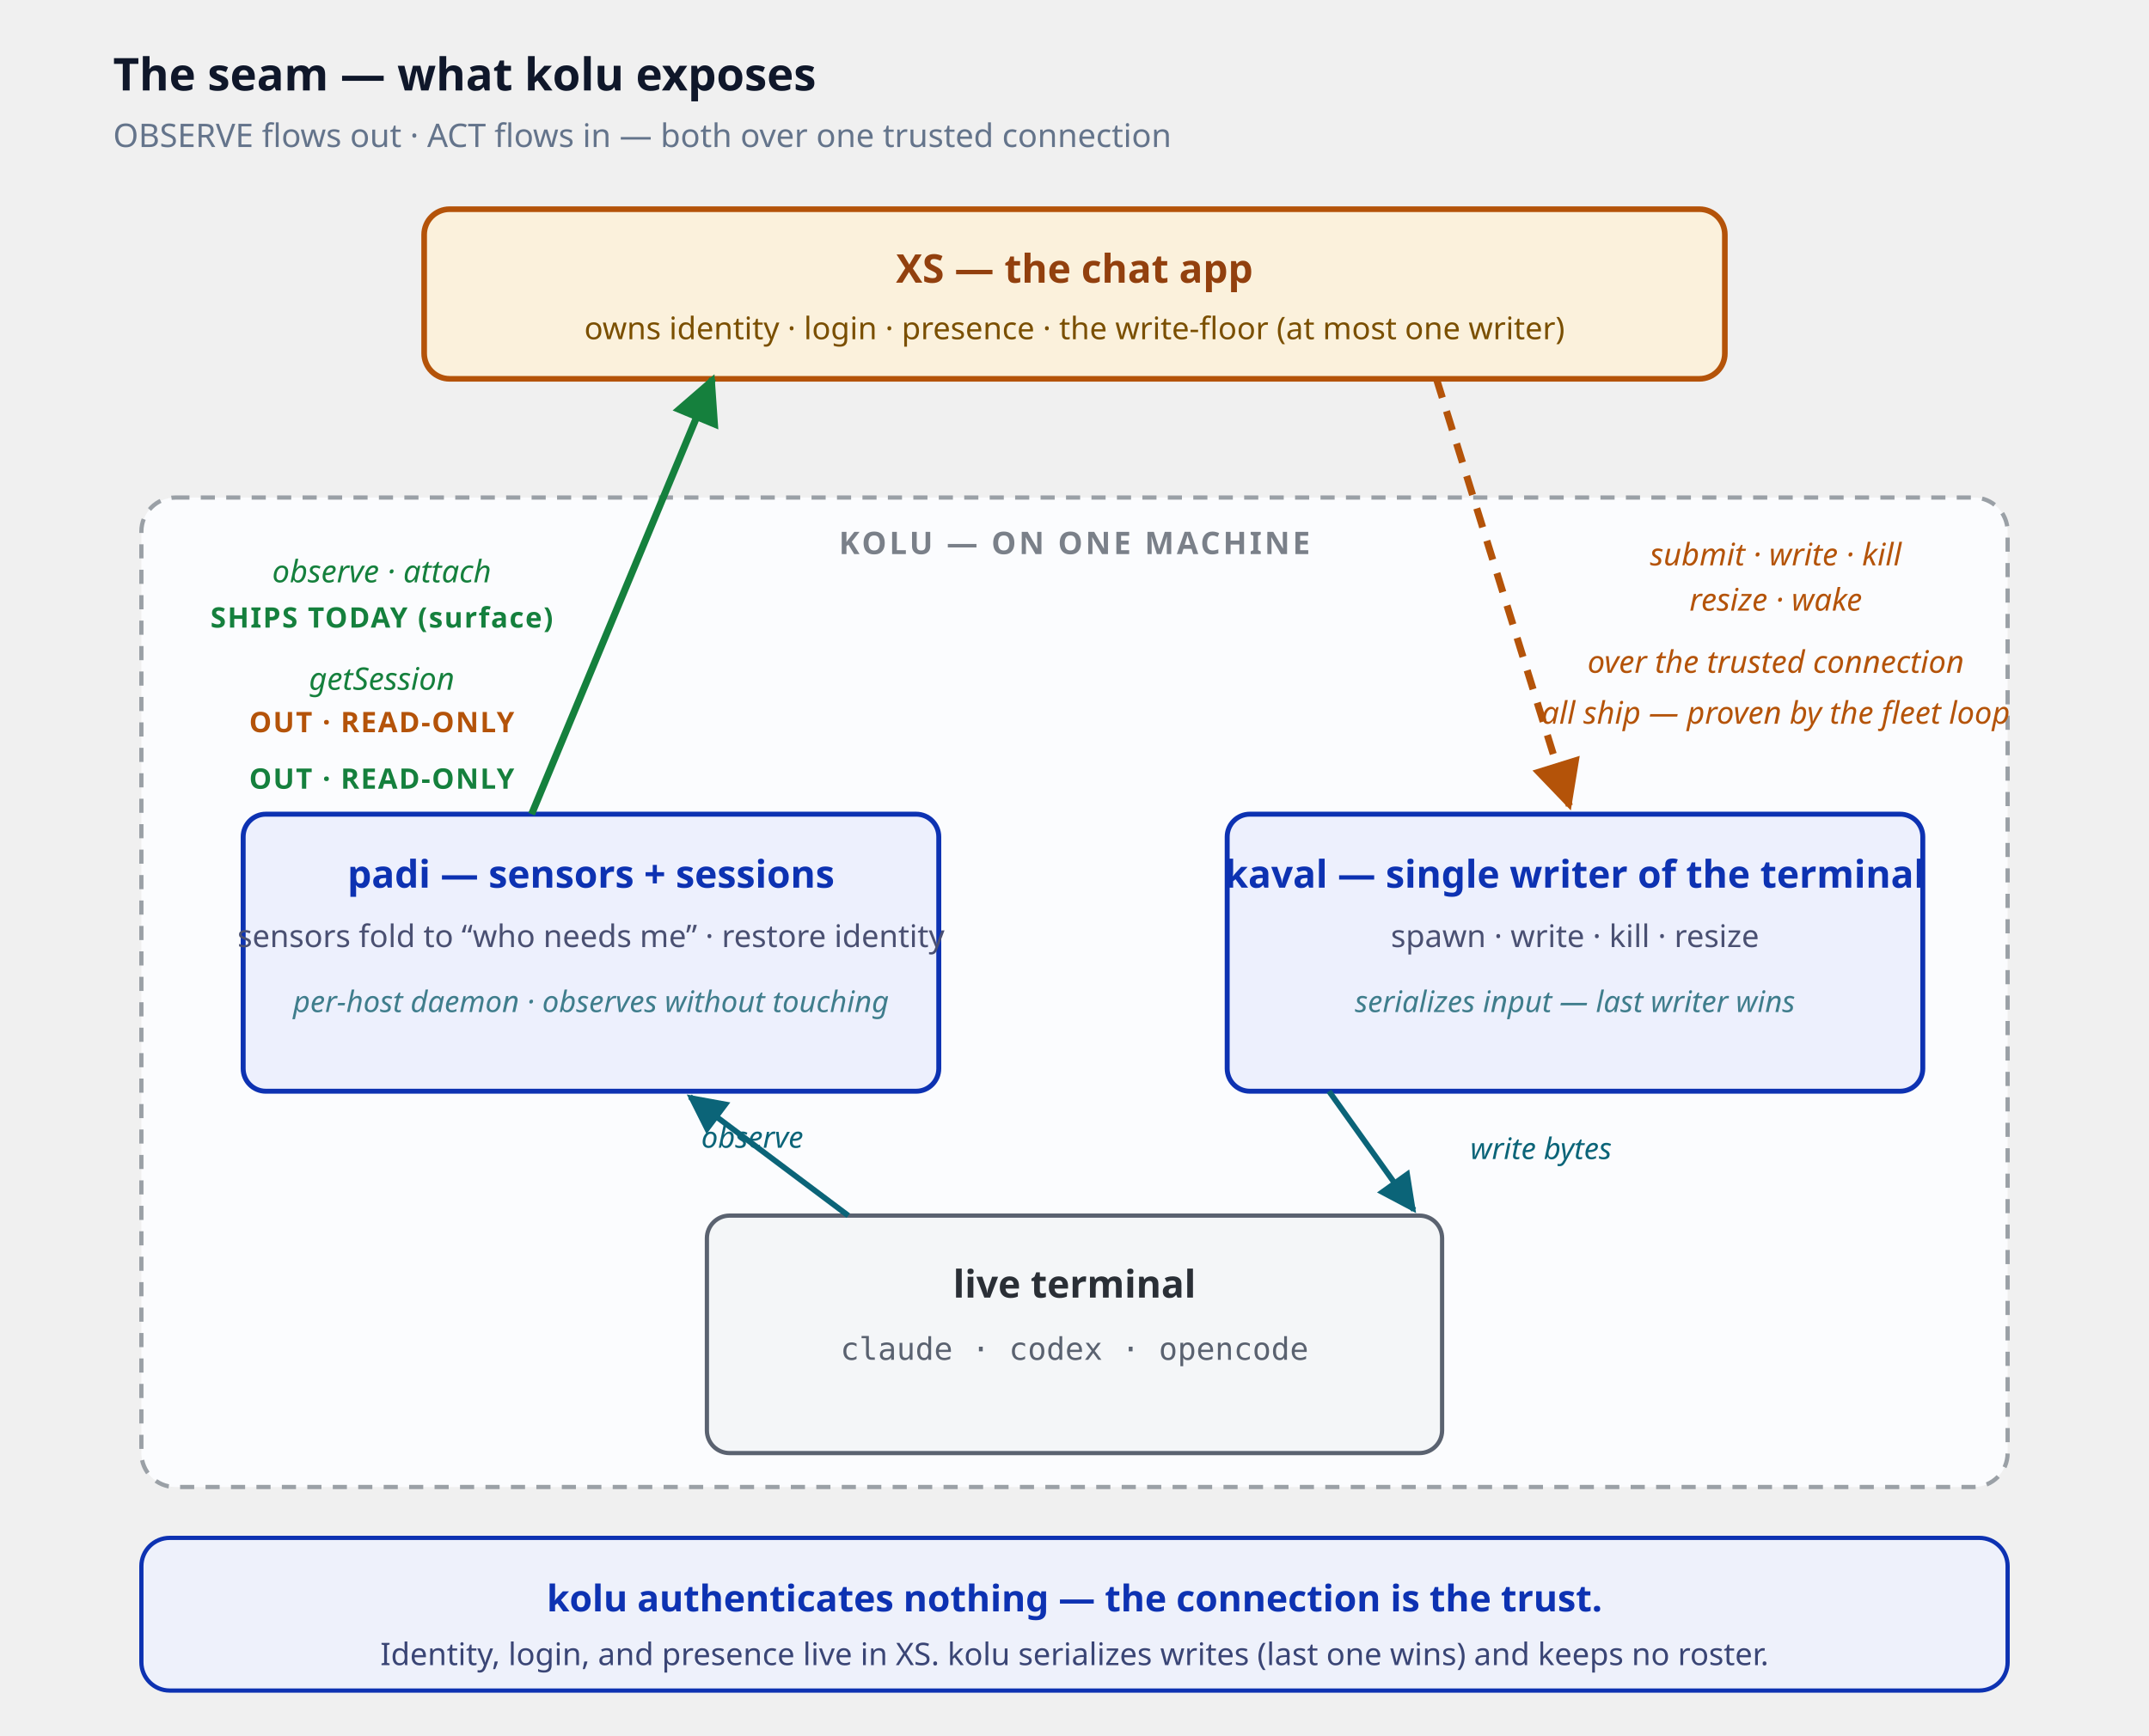
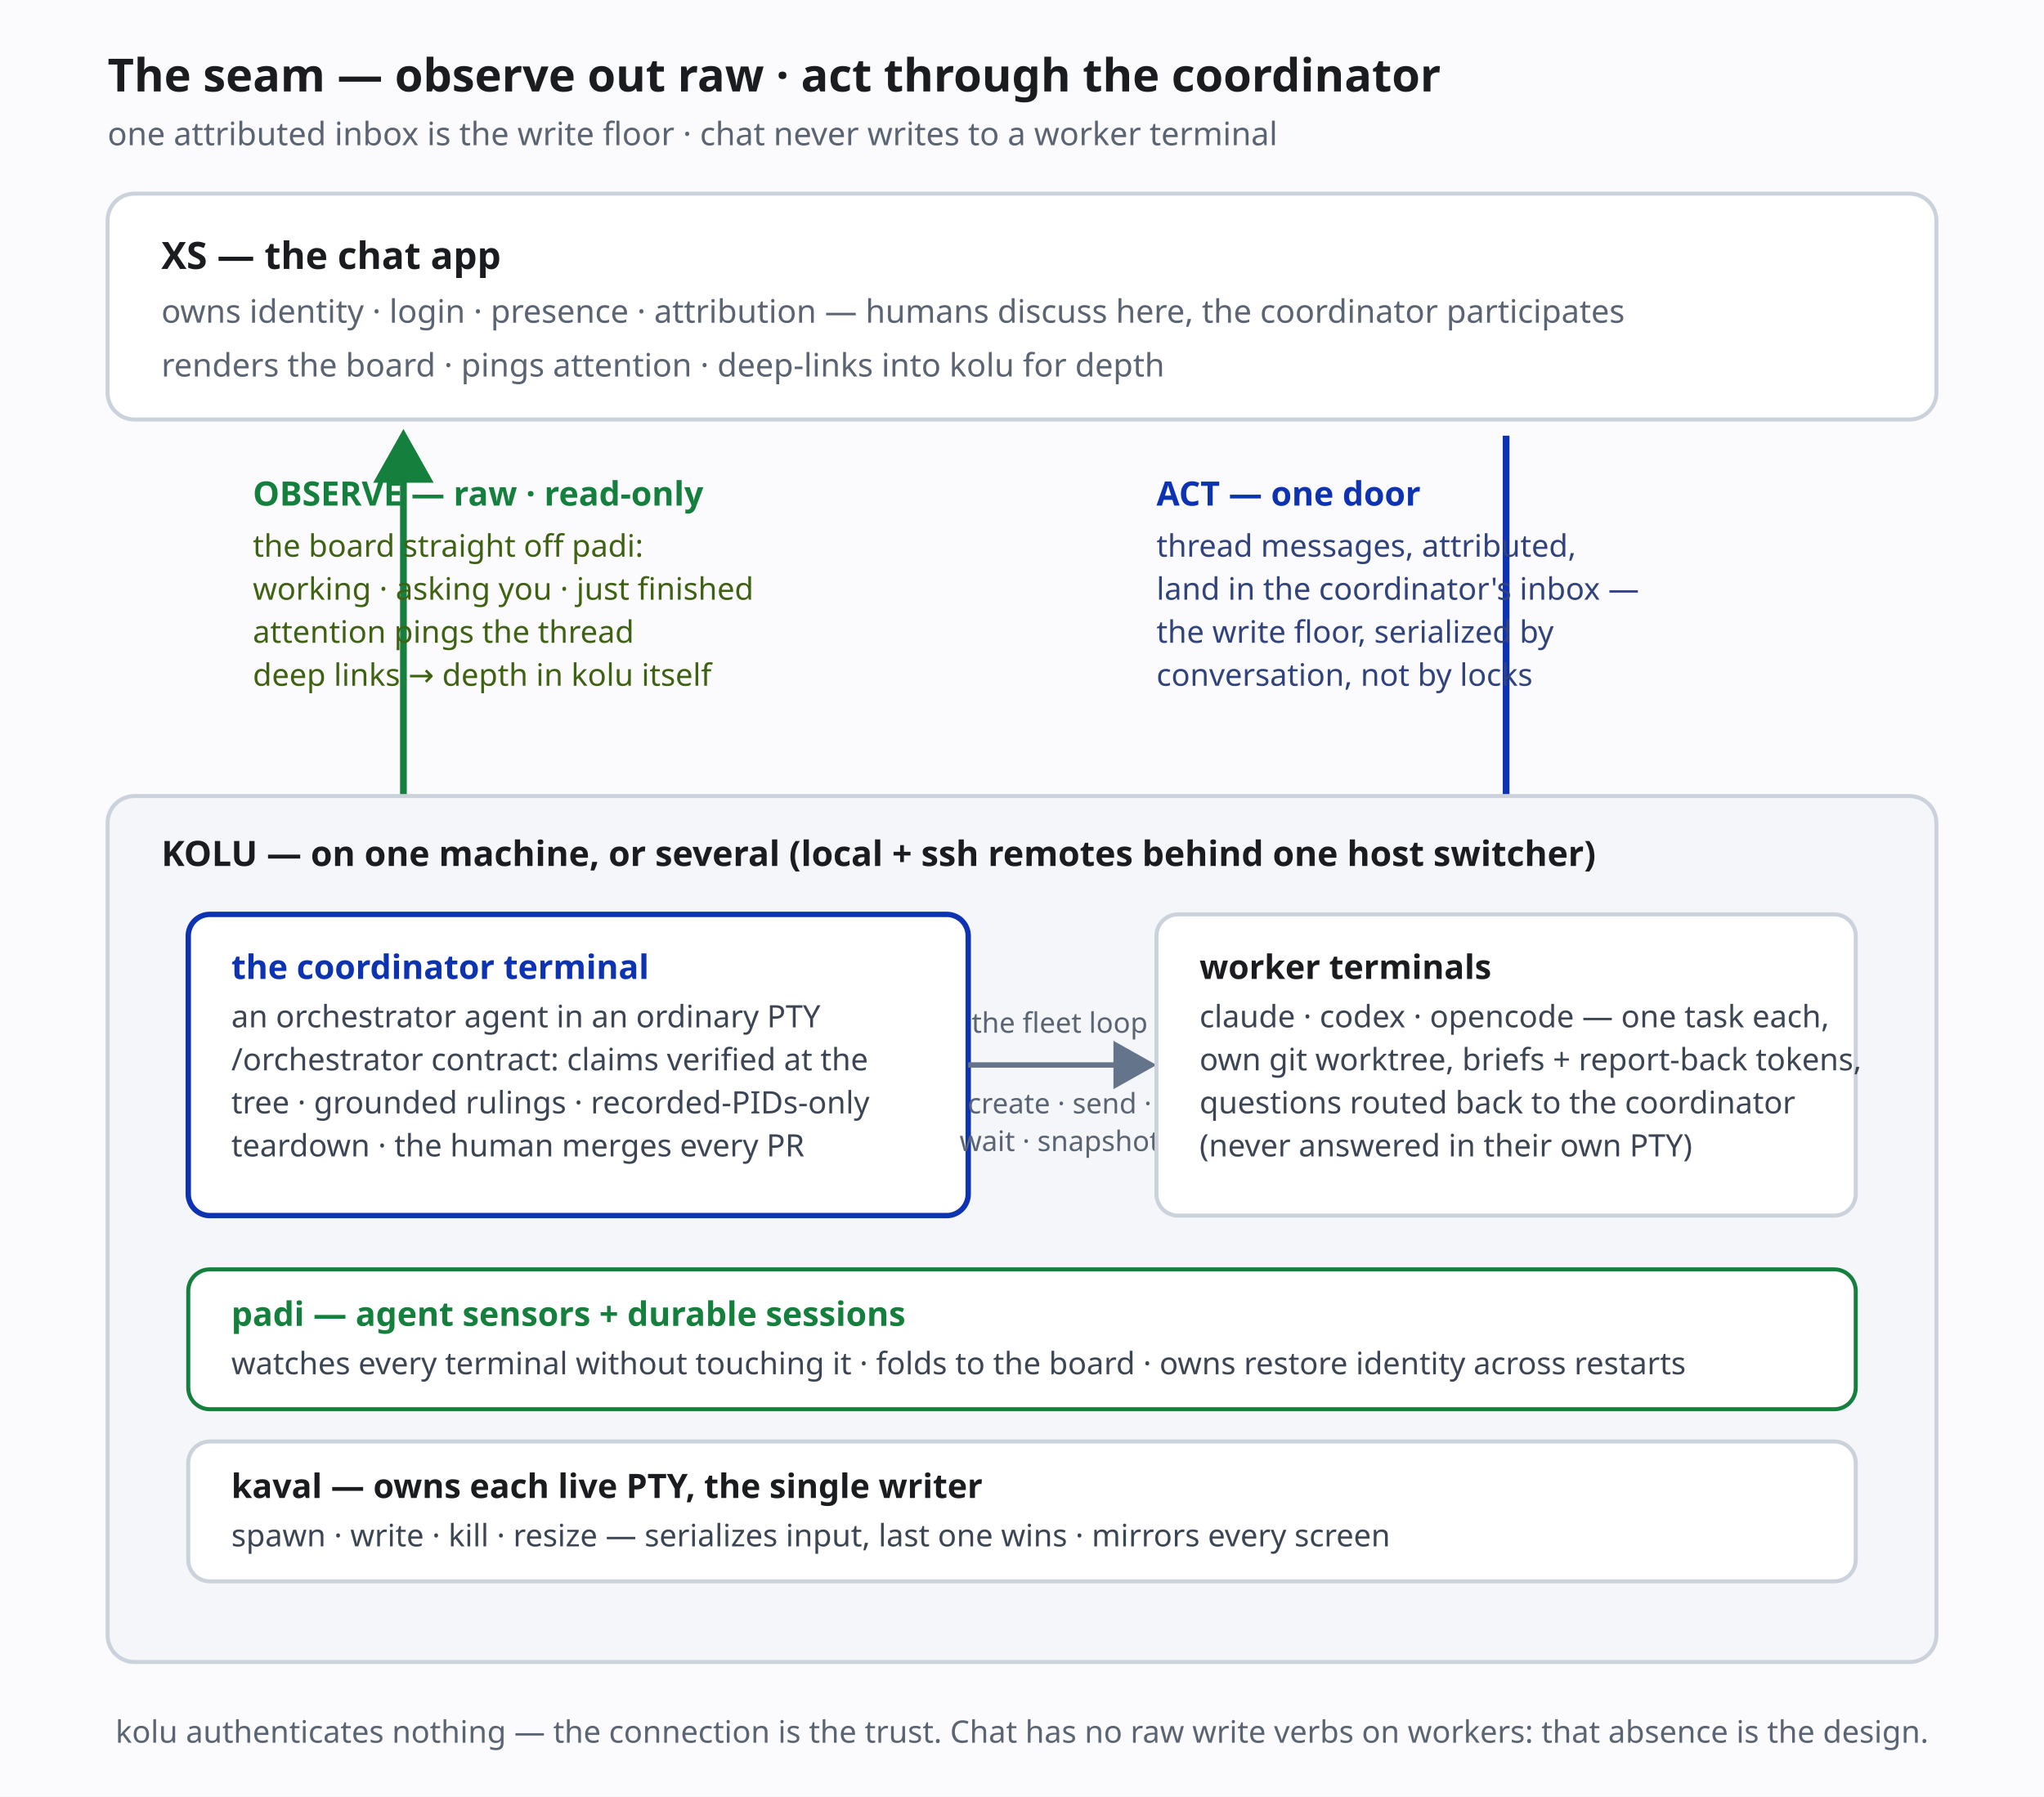
- <svg xmlns="http://www.w3.org/2000/svg" viewBox="0 0 760 614" font-family="ui-sans-serif, system-ui, sans-serif" role="img" aria-label="The seam between XS (the chat app) and kolu, on one machine. XS owns identity, login, presence, and the write-floor (at most one writer). Inside kolu, padi is a read-only awareness fold (host-wide) and kaval is the single writer that serializes input to the terminal. Two channels, both over one trusted connection: OBSERVE flows out from padi up to XS — observe, attach, getSession · ships (restore identity) — read-only; observe and attach ship today, getSession is still to build. ACT flows in from XS down to kaval — submit, write, kill, resize, wake — as plain calls over the trusted connection; write is partial, the rest are still to build. kolu authenticates nothing: the connection is the trust, identity and the write-floor live in XS, and kolu serializes writes and keeps no roster.">
+ <svg xmlns="http://www.w3.org/2000/svg" viewBox="0 0 760 668" font-family="ui-sans-serif, system-ui, sans-serif" role="img" aria-labelledby="title desc">
  <defs>
-     <marker id="cb2-green" viewBox="0 0 10 10" refX="9" refY="5" markerWidth="7" markerHeight="7" orient="auto-start-reverse">
-       <path d="M0 0L10 5L0 10z" fill="#15803D" />
+     <marker id="arrG" markerWidth="9" markerHeight="9" refX="7" refY="4.5" orient="auto">
+       <path d="M0 0 L8 4.5 L0 9 z" fill="#15803D" />
    </marker>
-     <marker id="cb2-amber" viewBox="0 0 10 10" refX="9" refY="5" markerWidth="7" markerHeight="7" orient="auto-start-reverse">
-       <path d="M0 0L10 5L0 10z" fill="#B45309" />
+     <marker id="arrB" markerWidth="9" markerHeight="9" refX="7" refY="4.5" orient="auto">
+       <path d="M0 0 L8 4.5 L0 9 z" fill="#0D32B2" />
    </marker>
-     <marker id="cb2-teal" viewBox="0 0 10 10" refX="9" refY="5" markerWidth="7" markerHeight="7" orient="auto-start-reverse">
-       <path d="M0 0L10 5L0 10z" fill="#0b6478" />
+     <marker id="arrK" markerWidth="9" markerHeight="9" refX="7" refY="4.5" orient="auto">
+       <path d="M0 0 L8 4.5 L0 9 z" fill="#64748b" />
    </marker>
-     <style>
-       .b-title  { fill:#0f172a; font-size:16px; font-weight:700; }
-       .b-sub    { fill:#64748b; font-size:11.5px; }
-       .mono     { font-family:ui-monospace, "SF Mono", Menlo, monospace; }
- 
-       .seam     { fill:#FBF1DC; stroke:#B45309; stroke-width:2; }
-       .seam-t   { fill:#92400E; font-weight:700; font-size:14px; }
-       .seam-s   { fill:#7a4f00; font-size:11px; }
- 
-       .host     { fill:#fbfcfe; stroke:#9aa0a6; stroke-width:1.5; stroke-dasharray:5 4; }
-       .hostlabel{ fill:#7a8089; font-size:11px; font-weight:700; letter-spacing:0.09em; }
- 
-       .prim     { fill:#EDF0FD; stroke:#0D32B2; stroke-width:1.75; }
-       .prim-t   { fill:#0D32B2; font-weight:700; font-size:13.5px; }
-       .prim-s   { fill:#4A5072; font-size:11px; }
-       .prim-n   { fill:#3f7d8c; font-size:10.5px; font-style:italic; }
- 
-       .tile     { fill:#f4f6f8; stroke:#5a6270; stroke-width:1.5; }
-       .tile-t   { fill:#2a2f36; font-weight:700; font-size:13.5px; }
-       .tile-s   { fill:#5a6270; font-size:11px; }
- 
-       .eg       { stroke:#15803D; stroke-width:2.5; fill:none; }
-       .ea       { stroke:#B45309; stroke-width:2.5; fill:none; stroke-dasharray:7 5; }
-       .et       { stroke:#0b6478; stroke-width:2; fill:none; }
- 
-       .lblg     { fill:#15803D; font-size:11px; font-style:italic; }
-       .lblgb    { fill:#15803D; font-size:10px; font-weight:700; letter-spacing:0.05em; }
-       .lbla     { fill:#B45309; font-size:11px; font-style:italic; }
-       .lblab    { fill:#B45309; font-size:10px; font-weight:700; letter-spacing:0.05em; }
-       .lblt     { fill:#0b6478; font-size:10.5px; font-style:italic; }
- 
-       .lawbox   { fill:#EEF1FB; stroke:#0D32B2; stroke-width:1.5; }
-       .law-t    { fill:#0D32B2; font-size:13px; font-weight:700; }
-       .law-s    { fill:#3a4575; font-size:11px; }
-     </style>
  </defs>
-   <text class="b-title" x="40" y="32">The seam — what kolu exposes</text>
-   <text class="b-sub" x="40" y="52">OBSERVE flows out · ACT flows in — both over one trusted connection</text>
-   <rect class="seam" x="150" y="74" width="460" height="60" rx="9" />
-   <text class="seam-t" x="380" y="100" text-anchor="middle">XS — the chat app</text>
-   <text class="seam-s" x="380" y="120" text-anchor="middle">owns identity · login · presence · the write-floor (at most one writer)</text>
-   <rect class="host" x="50" y="176" width="660" height="350" rx="12" />
-   <text class="hostlabel" x="380" y="196" text-anchor="middle">KOLU — ON ONE MACHINE</text>
-   <rect class="prim" x="86" y="288" width="246" height="98" rx="8" />
-   <text class="prim-t" x="209" y="314" text-anchor="middle">padi — sensors + sessions</text>
-   <text class="prim-s" x="209" y="335" text-anchor="middle">sensors fold to “who needs me” · restore identity</text>
-   <text class="prim-n" x="209" y="358" text-anchor="middle">per-host daemon · observes without touching</text>
-   <rect class="prim" x="434" y="288" width="246" height="98" rx="8" />
-   <text class="prim-t" x="557" y="314" text-anchor="middle">kaval — single writer of the terminal</text>
-   <text class="prim-s" x="557" y="335" text-anchor="middle">spawn · write · kill · resize</text>
-   <text class="prim-n" x="557" y="358" text-anchor="middle">serializes input — last writer wins</text>
-   <rect class="tile" x="250" y="430" width="260" height="84" rx="8" />
-   <text class="tile-t" x="380" y="459" text-anchor="middle">live terminal</text>
-   <text class="tile-s mono" x="380" y="481" text-anchor="middle" font-size="11px">claude · codex · opencode</text>
-   <path class="eg" d="M188 288 L252 134" marker-end="url(#cb2-green)" />
-   <text class="lblg" x="135" y="206" text-anchor="middle">observe · attach</text>
-   <text class="lblgb" x="135" y="222" text-anchor="middle">SHIPS TODAY (surface)</text>
-   <text class="lblg" x="135" y="244" text-anchor="middle">getSession</text>
-   <text class="lblab" x="135" y="259" text-anchor="middle">OUT · READ-ONLY</text>
-   <text class="lblgb" x="135" y="279" text-anchor="middle">OUT · READ-ONLY</text>
-   <path class="ea" d="M508 134 L555 285" marker-end="url(#cb2-amber)" />
-   <text class="lbla" x="628" y="200" text-anchor="middle">submit · write · kill</text>
-   <text class="lbla" x="628" y="216" text-anchor="middle">resize · wake</text>
-   <text class="lbla" x="628" y="238" text-anchor="middle">over the trusted connection</text>
-   <text class="lbla" x="628" y="256" text-anchor="middle" font-size="10px">all ship — proven by the fleet loop</text>
-   <path class="et" d="M470 386 L500 428" marker-end="url(#cb2-teal)" />
-   <text class="lblt" x="520" y="410" text-anchor="start">write bytes</text>
-   <path class="et" d="M300 430 L244 388" marker-end="url(#cb2-teal)" />
-   <text class="lblt" x="248" y="406" text-anchor="start">observe</text>
-   <rect class="lawbox" x="50" y="544" width="660" height="54" rx="10" />
-   <text class="law-t" x="380" y="570" text-anchor="middle">kolu authenticates nothing — the connection is the trust.</text>
-   <text class="law-s" x="380" y="589" text-anchor="middle">Identity, login, and presence live in XS. kolu serializes writes (last one wins) and keeps no roster.</text>
+   <rect width="760" height="668" fill="#fbfbfd" />
+   <text x="40" y="34" font-size="17" font-weight="700" fill="#1a1c20">The seam — observe out raw · act through the coordinator</text>
+   <text x="40" y="54" font-size="12" fill="#5b6472">one attributed inbox is the write floor · chat never writes to a worker terminal</text>
+   <rect x="40" y="72" width="680" height="84" rx="10" fill="#ffffff" stroke="#cbd2dc" stroke-width="1.5" />
+   <text x="60" y="100" font-size="14" font-weight="700" fill="#1a1c20">XS — the chat app</text>
+   <text x="60" y="120" font-size="12" fill="#5b6472">owns identity · login · presence · attribution — humans discuss here, the coordinator participates</text>
+   <text x="60" y="140" font-size="12" fill="#5b6472">renders the board · pings attention · deep-links into kolu for depth</text>
+   <line x1="150" y1="296" x2="150" y2="162" stroke="#15803D" stroke-width="2.5" marker-end="url(#arrG)" />
+   <text x="94" y="188" font-size="12.5" font-weight="700" fill="#15803D">OBSERVE — raw · read-only</text>
+   <text x="94" y="207" font-size="11.5" fill="#3f6212">the board straight off padi:</text>
+   <text x="94" y="223" font-size="11.5" fill="#3f6212">working · asking you · just finished</text>
+   <text x="94" y="239" font-size="11.5" fill="#3f6212">attention pings the thread</text>
+   <text x="94" y="255" font-size="11.5" fill="#3f6212">deep links → depth in kolu itself</text>
+   <line x1="560" y1="162" x2="560" y2="330" stroke="#0D32B2" stroke-width="2.5" marker-end="url(#arrB)" />
+   <text x="430" y="188" font-size="12.5" font-weight="700" fill="#0D32B2">ACT — one door</text>
+   <text x="430" y="207" font-size="11.5" fill="#31437c">thread messages, attributed,</text>
+   <text x="430" y="223" font-size="11.5" fill="#31437c">land in the coordinator's inbox —</text>
+   <text x="430" y="239" font-size="11.5" fill="#31437c">the write floor, serialized by</text>
+   <text x="430" y="255" font-size="11.5" fill="#31437c">conversation, not by locks</text>
+   <rect x="40" y="296" width="680" height="322" rx="10" fill="#f4f6f9" stroke="#cbd2dc" stroke-width="1.5" />
+   <text x="60" y="322" font-size="13" font-weight="700" fill="#1a1c20">KOLU — on one machine, or several (local + ssh remotes behind one host switcher)</text>
+   <rect x="70" y="340" width="290" height="112" rx="8" fill="#ffffff" stroke="#0D32B2" stroke-width="2" />
+   <text x="86" y="364" font-size="12.5" font-weight="700" fill="#0D32B2">the coordinator terminal</text>
+   <text x="86" y="382" font-size="11.5" fill="#3c4553">an orchestrator agent in an ordinary PTY</text>
+   <text x="86" y="398" font-size="11.5" fill="#3c4553">/orchestrator contract: claims verified at the</text>
+   <text x="86" y="414" font-size="11.5" fill="#3c4553">tree · grounded rulings · recorded-PIDs-only</text>
+   <text x="86" y="430" font-size="11.5" fill="#3c4553">teardown · the human merges every PR</text>
+   <line x1="360" y1="396" x2="428" y2="396" stroke="#64748b" stroke-width="2" marker-end="url(#arrK)" />
+   <text x="394" y="384" font-size="10.5" fill="#5b6472" text-anchor="middle">the fleet loop</text>
+   <text x="394" y="414" font-size="10.5" fill="#5b6472" text-anchor="middle">create · send ·</text>
+   <text x="394" y="428" font-size="10.5" fill="#5b6472" text-anchor="middle">wait · snapshot</text>
+   <rect x="430" y="340" width="260" height="112" rx="8" fill="#ffffff" stroke="#cbd2dc" stroke-width="1.5" />
+   <text x="446" y="364" font-size="12.5" font-weight="700" fill="#1a1c20">worker terminals</text>
+   <text x="446" y="382" font-size="11.5" fill="#3c4553">claude · codex · opencode — one task each,</text>
+   <text x="446" y="398" font-size="11.5" fill="#3c4553">own git worktree, briefs + report-back tokens,</text>
+   <text x="446" y="414" font-size="11.5" fill="#3c4553">questions routed back to the coordinator</text>
+   <text x="446" y="430" font-size="11.5" fill="#3c4553">(never answered in their own PTY)</text>
+   <rect x="70" y="472" width="620" height="52" rx="8" fill="#ffffff" stroke="#15803D" stroke-width="1.5" />
+   <text x="86" y="493" font-size="12.5" font-weight="700" fill="#15803D">padi — agent sensors + durable sessions</text>
+   <text x="86" y="511" font-size="11.5" fill="#3c4553">watches every terminal without touching it · folds to the board · owns restore identity across restarts</text>
+   <rect x="70" y="536" width="620" height="52" rx="8" fill="#ffffff" stroke="#cbd2dc" stroke-width="1.5" />
+   <text x="86" y="557" font-size="12.5" font-weight="700" fill="#1a1c20">kaval — owns each live PTY, the single writer</text>
+   <text x="86" y="575" font-size="11.5" fill="#3c4553">spawn · write · kill · resize — serializes input, last one wins · mirrors every screen</text>
+   <text x="380" y="648" font-size="11.5" fill="#5b6472" text-anchor="middle">kolu authenticates nothing — the connection is the trust. Chat has no raw write verbs on workers: that absence is the design.</text>
</svg>
